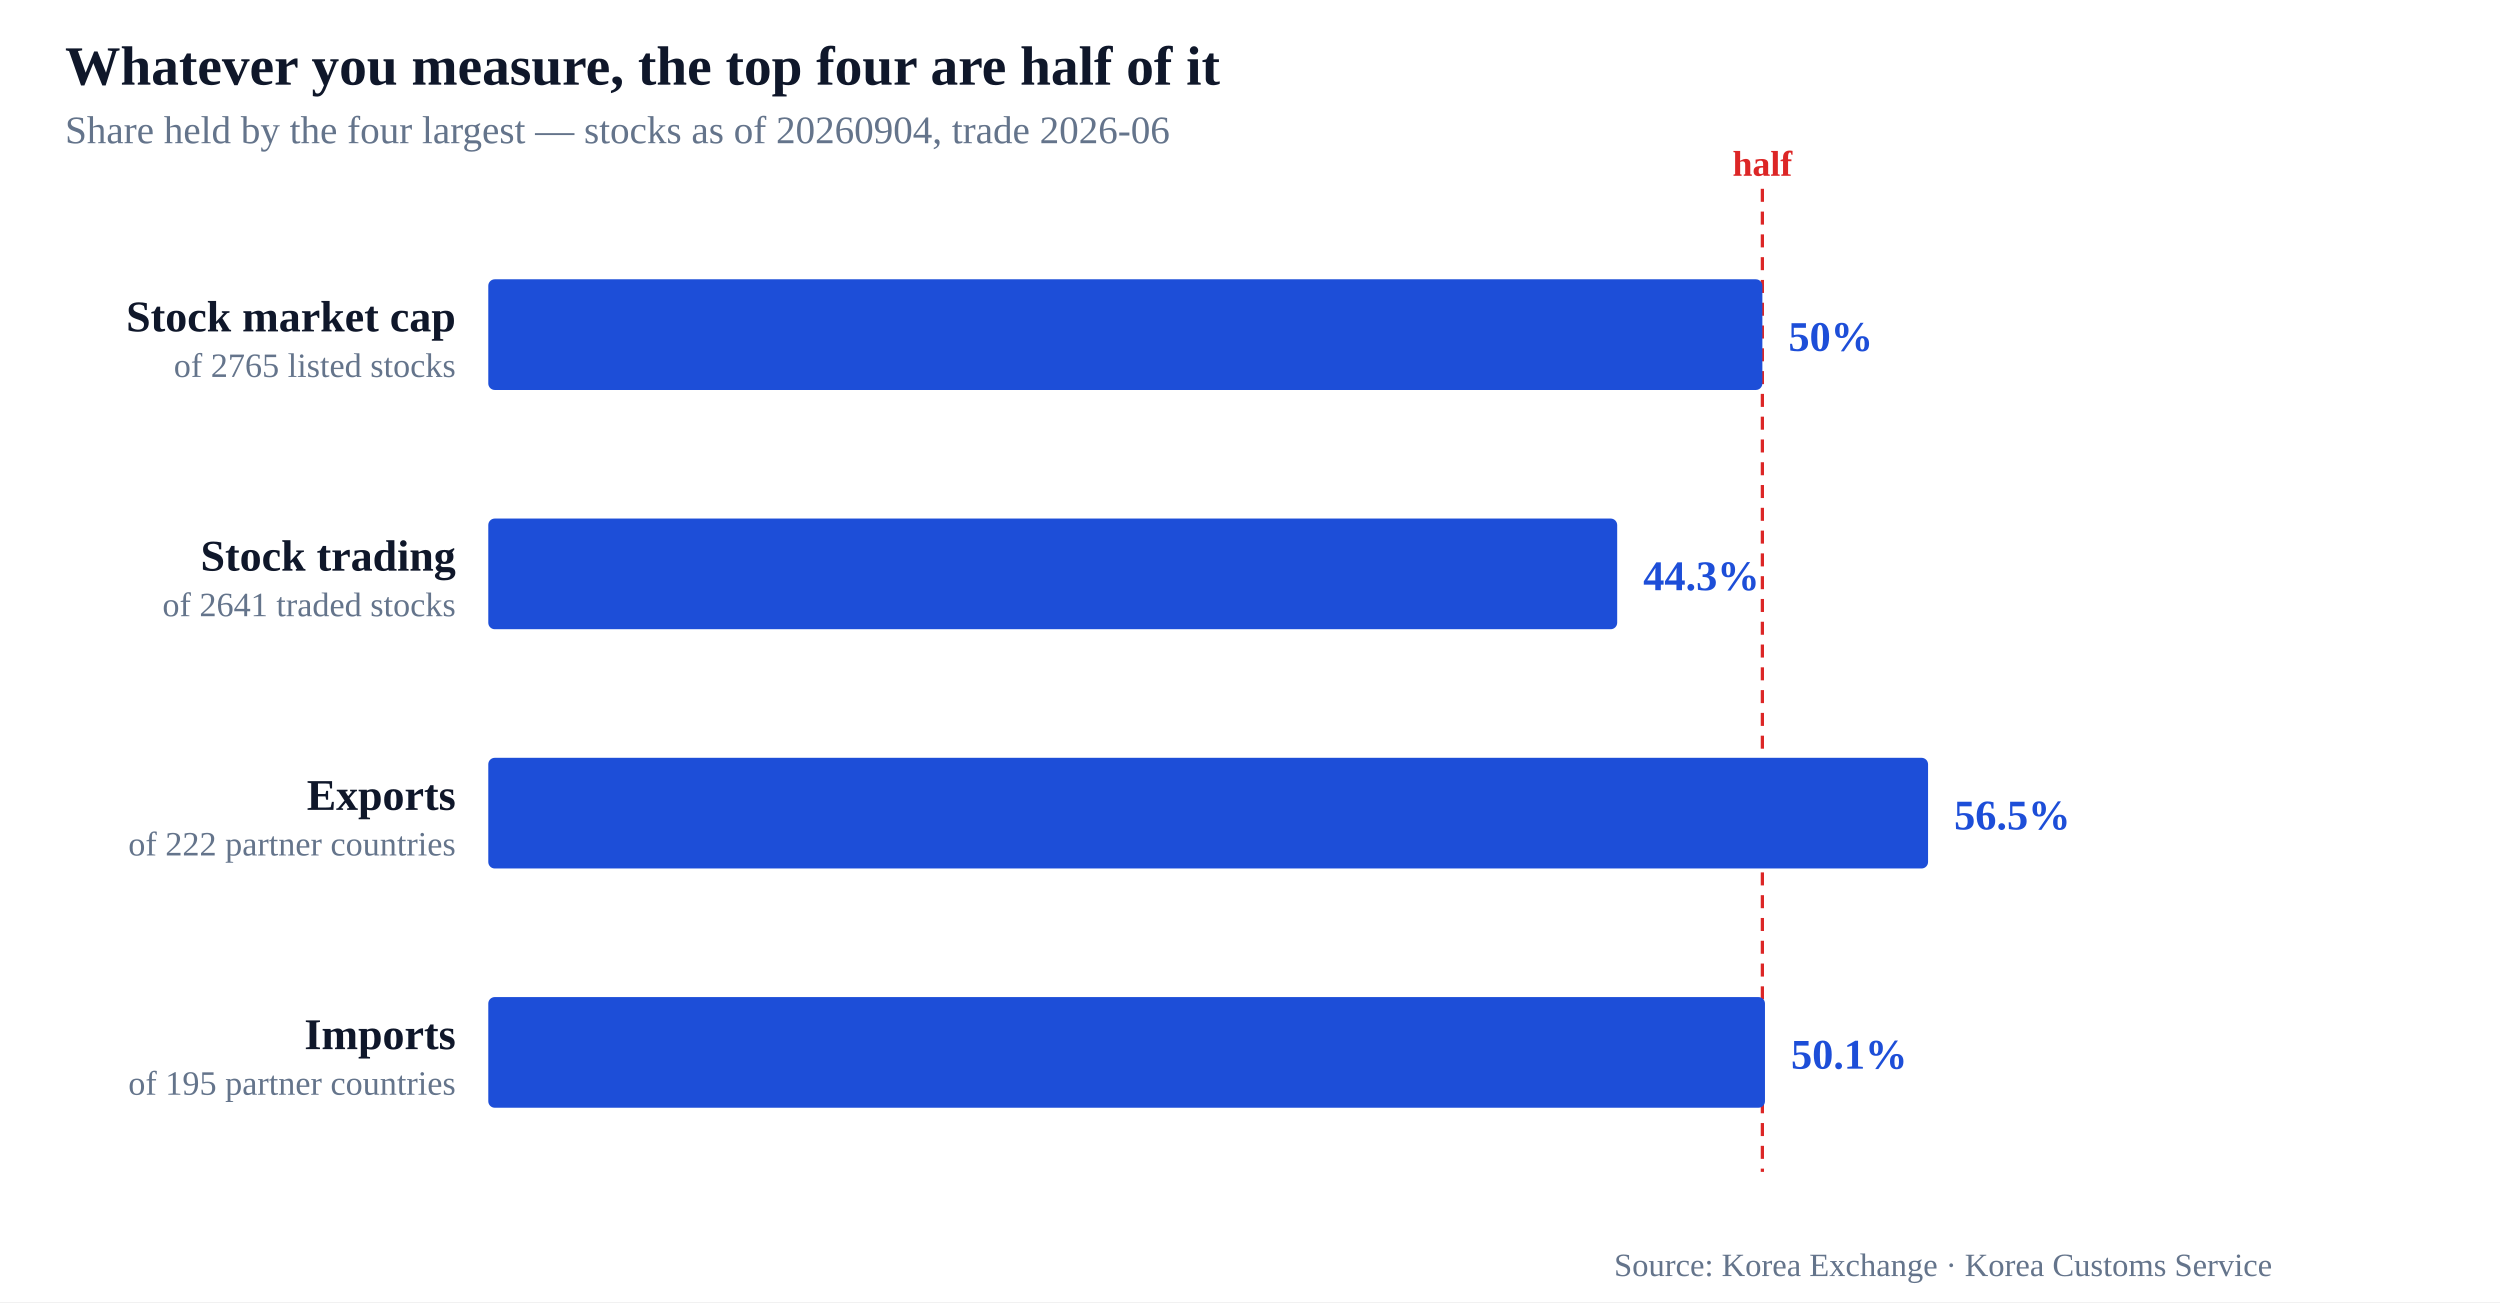
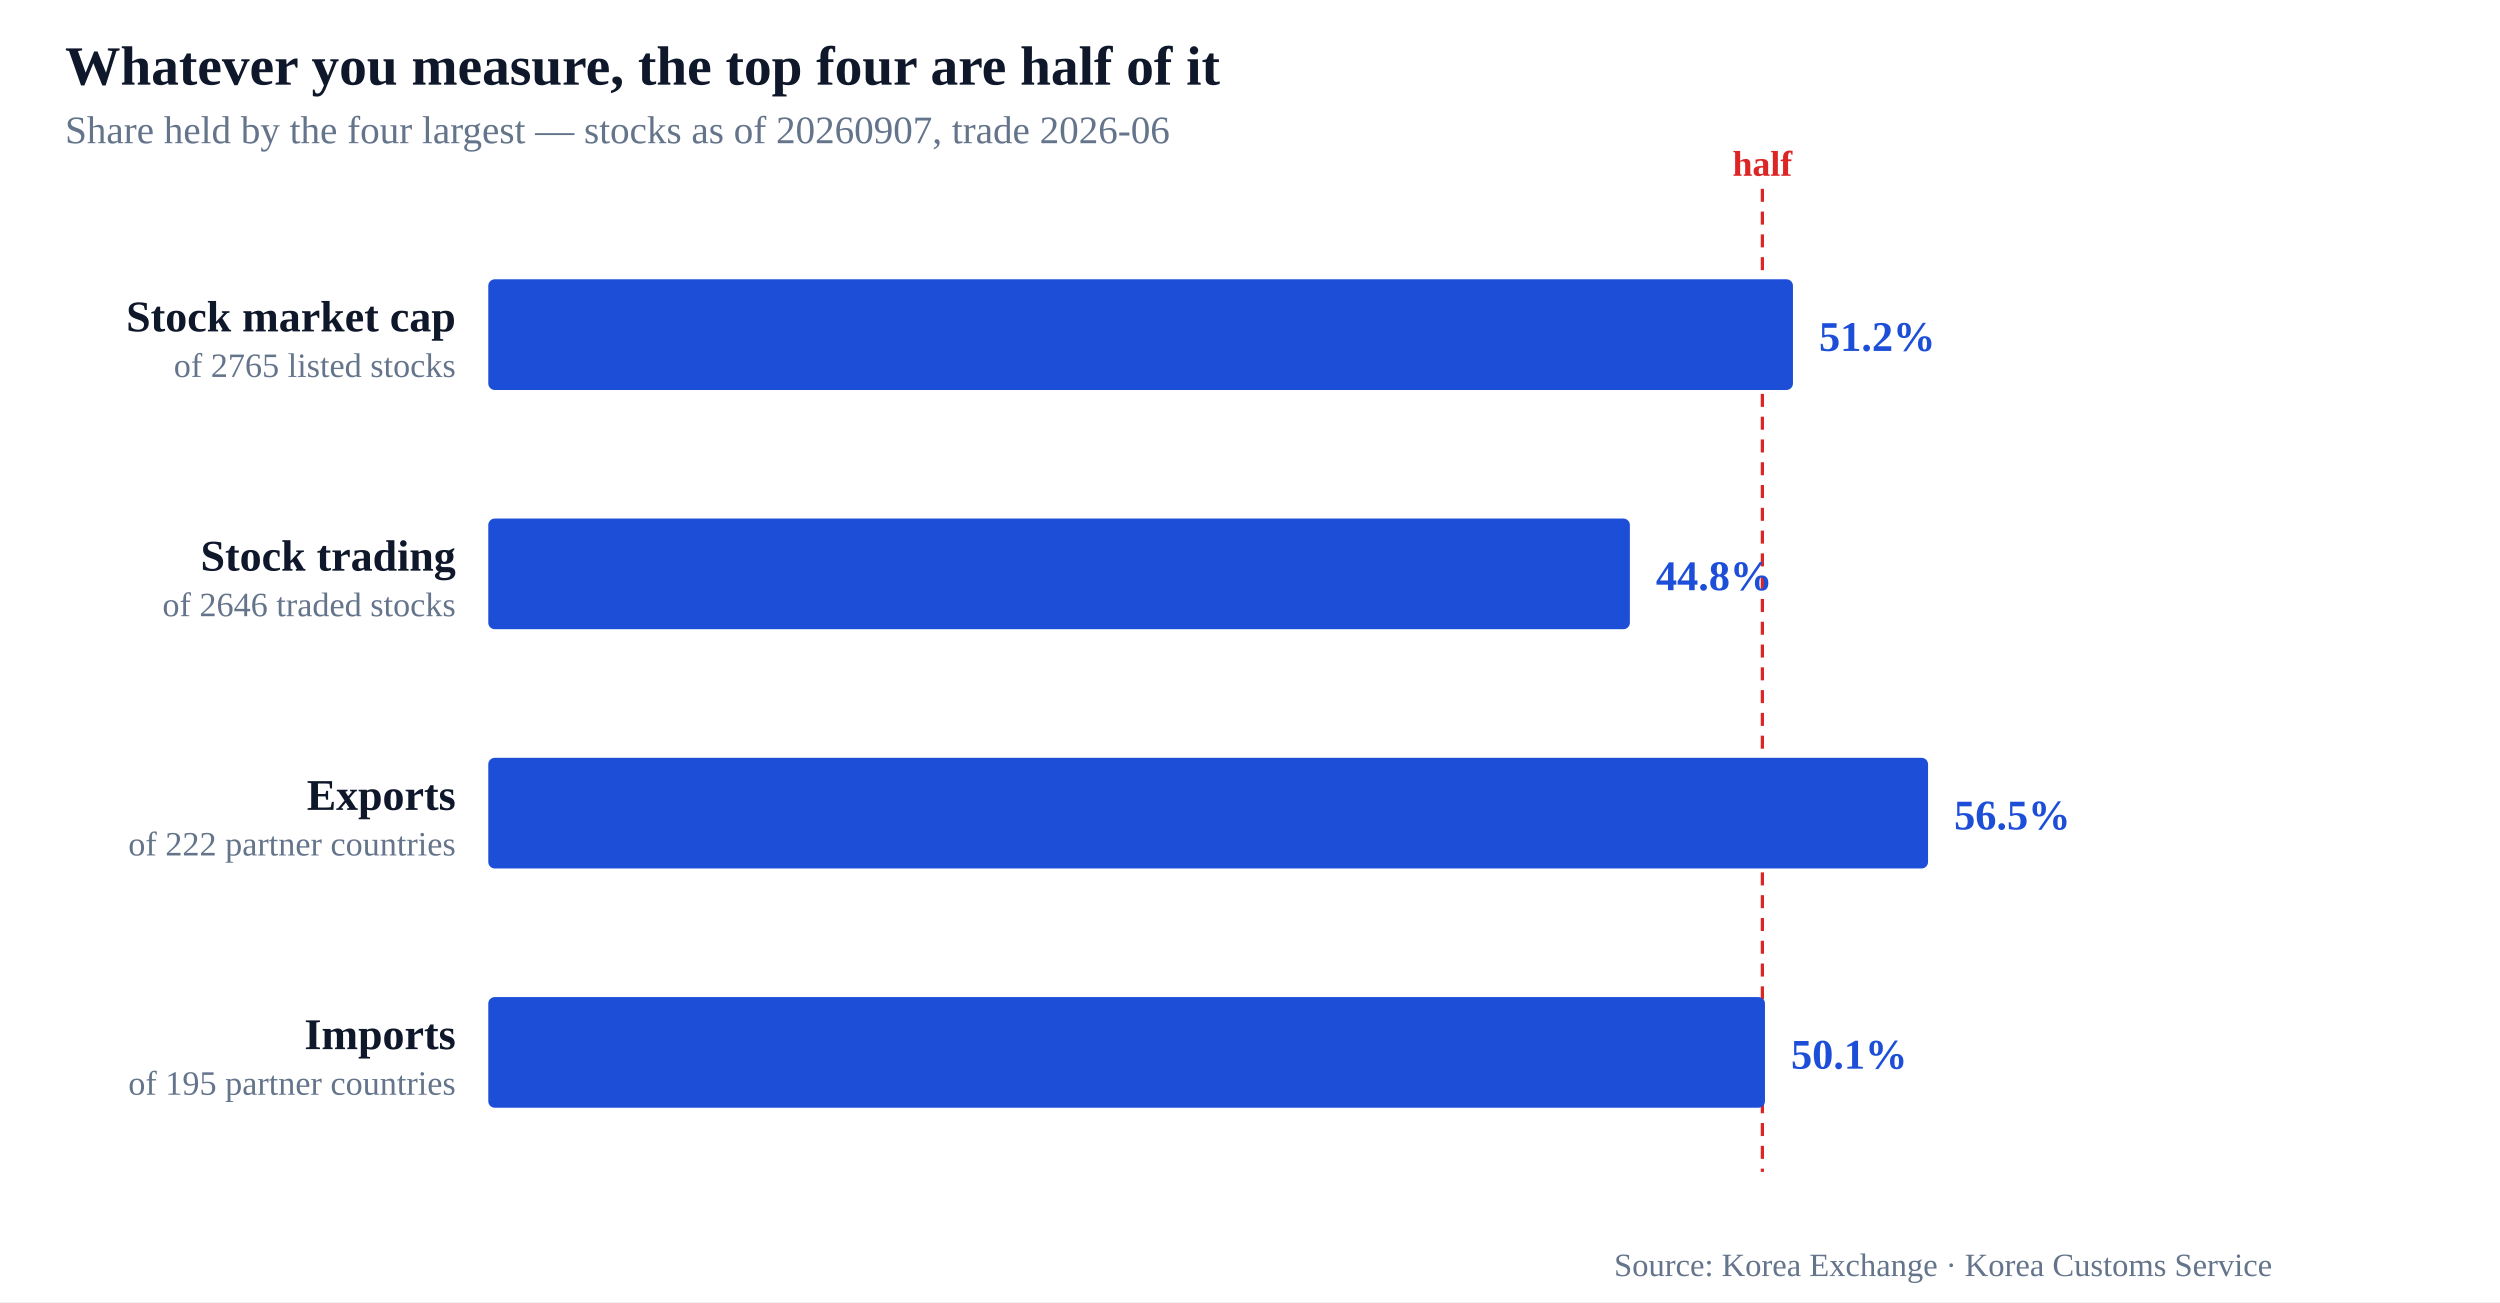
<svg xmlns="http://www.w3.org/2000/svg" viewBox="0 0 768 400" font-family="Georgia,'Times New Roman',serif" role="img" aria-label="The top four are about half of Korea's market cap, stock trading, exports and imports alike">
  <rect width="768" height="400" fill="#ffffff" />
  <text x="20" y="26" font-size="17" font-weight="700" fill="#0f172a">Whatever you measure, the top four are half of it</text>
-   <text x="20" y="44" font-size="12" fill="#64748b">Share held by the four largest — stocks as of 20260904, trade 2026-06</text>
+   <text x="20" y="44" font-size="12" fill="#64748b">Share held by the four largest — stocks as of 20260907, trade 2026-06</text>
  <line x1="541.4" y1="58" x2="541.4" y2="360" stroke="#dc2626" stroke-dasharray="4 3" />
  <text x="541.4" y="54" text-anchor="middle" font-size="11" font-weight="700" fill="#dc2626">half</text>
-   <rect x="150" y="85.8" width="391.4" height="34" fill="#1d4ed8" rx="2" />
+   <rect x="150" y="85.8" width="400.8" height="34" fill="#1d4ed8" rx="2" />
  <text x="140" y="101.8" text-anchor="end" font-size="13.5" font-weight="700" fill="#0f172a">Stock market cap</text>
  <text x="140" y="115.8" text-anchor="end" font-size="10.5" fill="#64748b">of 2765 listed stocks</text>
-   <text x="549.4" y="107.8" font-size="13" font-weight="700" fill="#1d4ed8">50%</text>
-   <rect x="150" y="159.3" width="346.8" height="34" fill="#1d4ed8" rx="2" />
+   <text x="558.8" y="107.8" font-size="13" font-weight="700" fill="#1d4ed8">51.2%</text>
+   <rect x="150" y="159.3" width="350.7" height="34" fill="#1d4ed8" rx="2" />
  <text x="140" y="175.3" text-anchor="end" font-size="13.5" font-weight="700" fill="#0f172a">Stock trading</text>
-   <text x="140" y="189.3" text-anchor="end" font-size="10.5" fill="#64748b">of 2641 traded stocks</text>
-   <text x="504.8" y="181.3" font-size="13" font-weight="700" fill="#1d4ed8">44.3%</text>
+   <text x="140" y="189.3" text-anchor="end" font-size="10.5" fill="#64748b">of 2646 traded stocks</text>
+   <text x="508.7" y="181.3" font-size="13" font-weight="700" fill="#1d4ed8">44.8%</text>
  <rect x="150" y="232.8" width="442.3" height="34" fill="#1d4ed8" rx="2" />
  <text x="140" y="248.8" text-anchor="end" font-size="13.5" font-weight="700" fill="#0f172a">Exports</text>
  <text x="140" y="262.8" text-anchor="end" font-size="10.5" fill="#64748b">of 222 partner countries</text>
  <text x="600.3" y="254.8" font-size="13" font-weight="700" fill="#1d4ed8">56.5%</text>
  <rect x="150" y="306.3" width="392.2" height="34" fill="#1d4ed8" rx="2" />
  <text x="140" y="322.3" text-anchor="end" font-size="13.5" font-weight="700" fill="#0f172a">Imports</text>
  <text x="140" y="336.3" text-anchor="end" font-size="10.5" fill="#64748b">of 195 partner countries</text>
  <text x="550.2" y="328.3" font-size="13" font-weight="700" fill="#1d4ed8">50.1%</text>
  <text x="698" y="392" text-anchor="end" font-size="10" fill="#64748b">Source: Korea Exchange · Korea Customs Service</text>
</svg>
